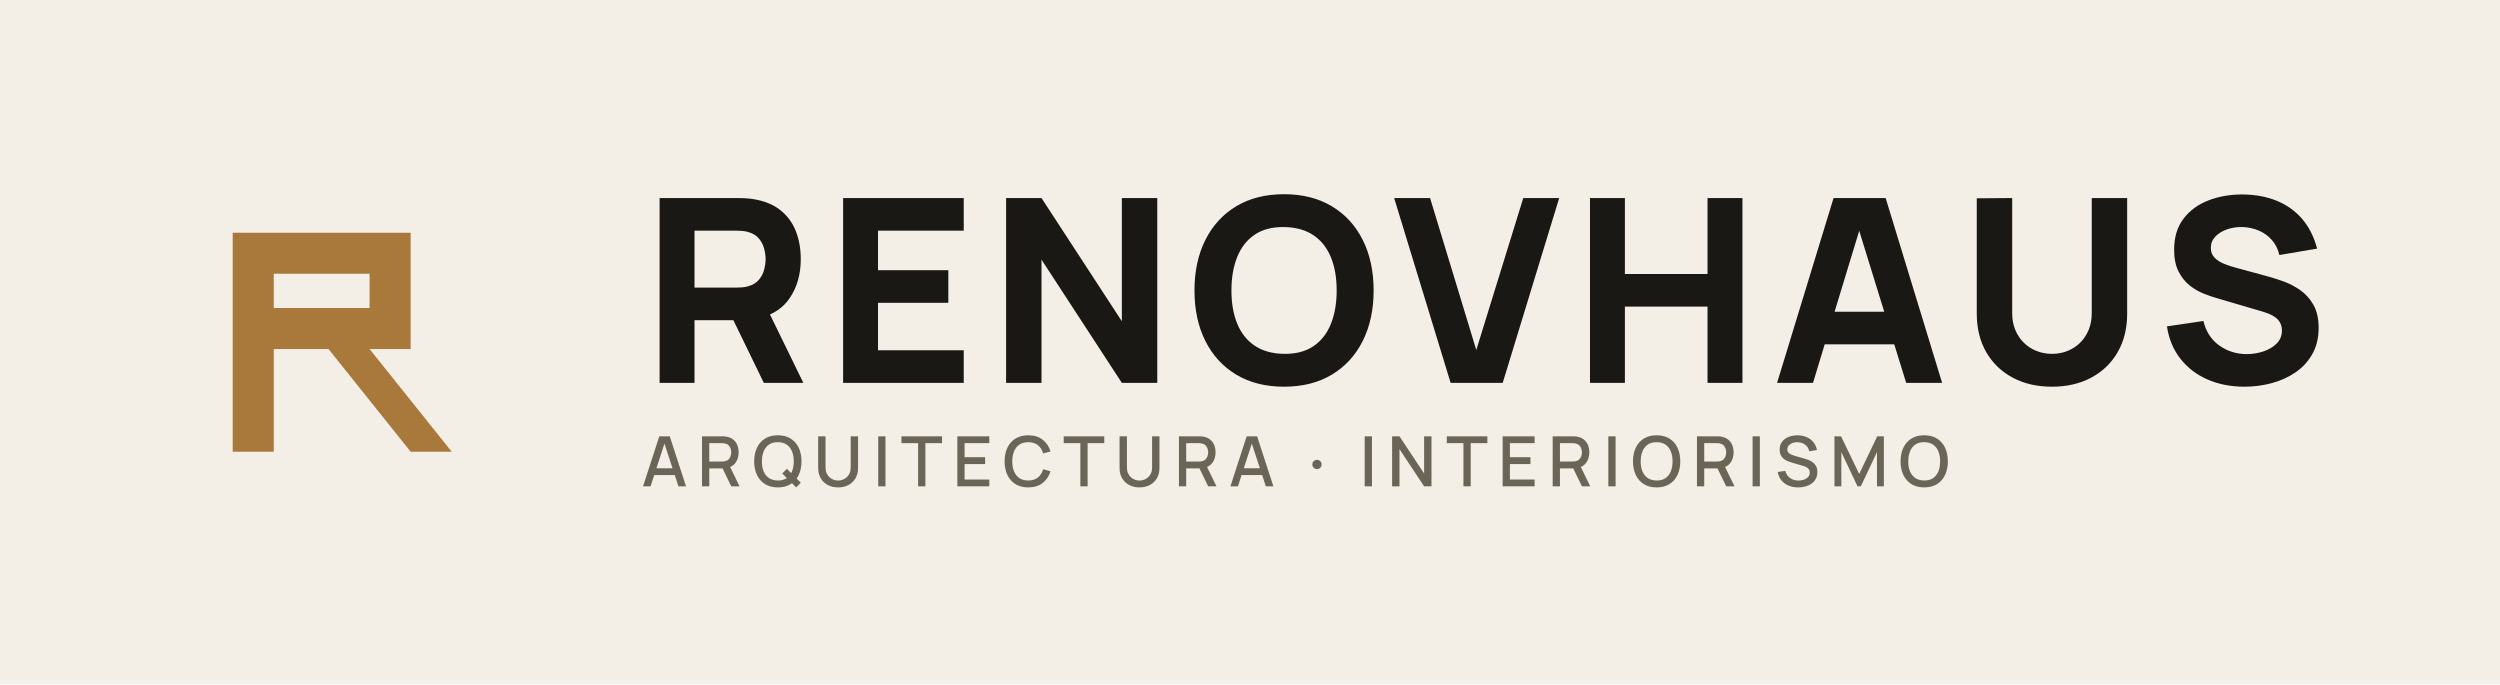
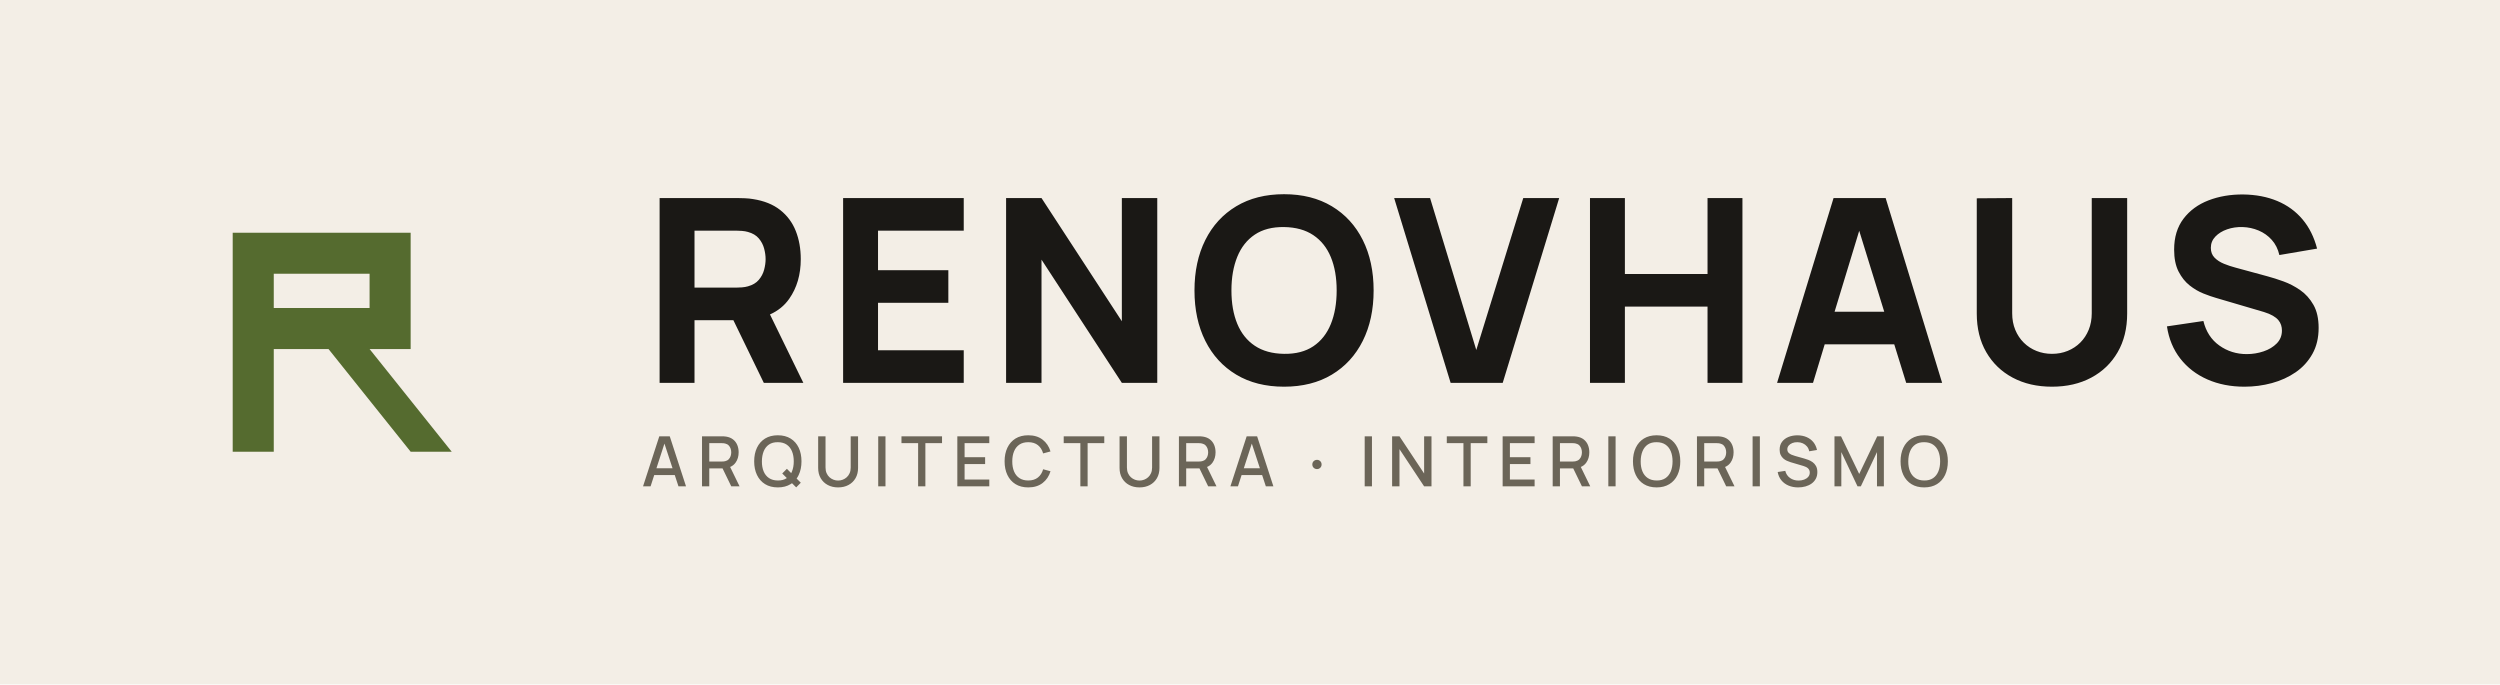
<svg xmlns="http://www.w3.org/2000/svg" viewBox="0 0 467.552 128" role="img" aria-label="RENOVHAUS">
  <rect width="100%" height="100%" fill="#F3EEE6" />
  <g transform="translate(32,32) scale(0.64)">
-     <path d="M18,18 H30 V82 H18 Z M30,18 H70 V30 H30 Z M58,18 H70 V52 H58 Z M30,40 H70 V52 H30 Z M46,52 L58,52 L82,82 L70,82 Z" fill="#A9793B" />
+     <path d="M18,18 H30 V82 H18 Z M30,18 H70 V30 H30 Z M58,18 H70 V52 H58 Z M30,40 H70 V52 H30 Z M46,52 L58,52 L82,82 L70,82 Z" fill="#556B2F" />
  </g>
  <path d="M3.36,0L3.36,-34.56L17.952,-34.56Q18.456,-34.56 19.308,-34.524Q20.16,-34.488 20.832,-34.368Q23.928,-33.888 25.908,-32.328Q27.888,-30.768 28.824,-28.404Q29.76,-26.04 29.76,-23.136Q29.76,-18.792 27.6,-15.72Q26.256,-13.8 24,-12.792L30.24,0L22.848,0L17.16,-11.712L9.888,-11.712L9.888,0ZM9.888,-17.808L17.664,-17.808Q18.168,-17.808 18.768,-17.856Q19.368,-17.904 19.872,-18.048Q21.192,-18.408 21.912,-19.26Q22.632,-20.112 22.908,-21.156Q23.184,-22.2 23.184,-23.136Q23.184,-24.072 22.908,-25.116Q22.632,-26.16 21.912,-27.012Q21.192,-27.864 19.872,-28.224Q19.368,-28.368 18.768,-28.416Q18.168,-28.464 17.664,-28.464L9.888,-28.464Z M37.68,0L37.68,-34.56L60.24,-34.56L60.24,-28.464L44.208,-28.464L44.208,-21.072L57.36,-21.072L57.36,-14.976L44.208,-14.976L44.208,-6.096L60.24,-6.096L60.24,0Z M68.16,0L68.16,-34.56L74.784,-34.56L89.808,-11.52L89.808,-34.56L96.432,-34.56L96.432,0L89.808,0L74.784,-23.04L74.784,0Z M120.144,0.72Q114.96,0.72 111.204,-1.536Q107.448,-3.792 105.42,-7.848Q103.392,-11.904 103.392,-17.28Q103.392,-22.656 105.42,-26.712Q107.448,-30.768 111.204,-33.024Q114.96,-35.28 120.144,-35.28Q125.328,-35.28 129.084,-33.024Q132.84,-30.768 134.868,-26.712Q136.896,-22.656 136.896,-17.28Q136.896,-11.904 134.868,-7.848Q132.84,-3.792 129.084,-1.536Q125.328,0.72 120.144,0.72ZM120.144,-5.424Q123.432,-5.376 125.616,-6.84Q127.8,-8.304 128.892,-10.992Q129.984,-13.68 129.984,-17.28Q129.984,-20.88 128.892,-23.52Q127.8,-26.16 125.616,-27.624Q123.432,-29.088 120.144,-29.136Q116.856,-29.184 114.672,-27.72Q112.488,-26.256 111.396,-23.568Q110.304,-20.88 110.304,-17.28Q110.304,-13.68 111.396,-11.04Q112.488,-8.4 114.672,-6.936Q116.856,-5.472 120.144,-5.424Z M151.296,0L140.736,-34.56L147.456,-34.56L156.096,-6.144L164.88,-34.56L171.6,-34.56L161.04,0Z M177.36,0L177.36,-34.56L183.888,-34.56L183.888,-20.352L199.344,-20.352L199.344,-34.56L205.872,-34.56L205.872,0L199.344,0L199.344,-14.256L183.888,-14.256L183.888,0Z M212.352,0L222.912,-34.56L232.656,-34.56L243.216,0L236.496,0L234.264,-7.2L221.256,-7.2L219.072,0ZM232.392,-13.296L227.712,-28.44L223.104,-13.296Z M263.76,0.72Q259.584,0.72 256.416,-0.972Q253.248,-2.664 251.472,-5.736Q249.696,-8.808 249.696,-12.96L249.696,-34.512L256.32,-34.56L256.32,-13.008Q256.32,-11.304 256.896,-9.912Q257.472,-8.52 258.492,-7.512Q259.512,-6.504 260.868,-5.964Q262.224,-5.424 263.76,-5.424Q265.344,-5.424 266.7,-5.976Q268.056,-6.528 269.064,-7.536Q270.072,-8.544 270.636,-9.936Q271.2,-11.328 271.2,-13.008L271.2,-34.56L277.824,-34.56L277.824,-12.96Q277.824,-8.808 276.048,-5.736Q274.272,-2.664 271.104,-0.972Q267.936,0.72 263.76,0.72Z M299.76,0.72Q295.92,0.72 292.836,-0.636Q289.752,-1.992 287.772,-4.524Q285.792,-7.056 285.264,-10.56L292.08,-11.568Q292.8,-8.592 295.056,-6.984Q297.312,-5.376 300.192,-5.376Q301.8,-5.376 303.312,-5.88Q304.824,-6.384 305.796,-7.368Q306.768,-8.352 306.768,-9.792Q306.768,-10.32 306.612,-10.812Q306.456,-11.304 306.096,-11.736Q305.736,-12.168 305.076,-12.552Q304.416,-12.936 303.408,-13.248L294.432,-15.888Q293.424,-16.176 292.092,-16.704Q290.76,-17.232 289.512,-18.216Q288.264,-19.2 287.436,-20.82Q286.608,-22.44 286.608,-24.912Q286.608,-28.392 288.36,-30.696Q290.112,-33 293.04,-34.128Q295.968,-35.256 299.52,-35.232Q303.096,-35.184 305.904,-34.008Q308.712,-32.832 310.608,-30.588Q312.504,-28.344 313.344,-25.104L306.288,-23.904Q305.904,-25.584 304.872,-26.736Q303.84,-27.888 302.412,-28.488Q300.984,-29.088 299.424,-29.136Q297.888,-29.184 296.532,-28.716Q295.176,-28.248 294.324,-27.36Q293.472,-26.472 293.472,-25.248Q293.472,-24.12 294.168,-23.412Q294.864,-22.704 295.92,-22.272Q296.976,-21.84 298.08,-21.552L304.08,-19.92Q305.424,-19.56 307.056,-18.972Q308.688,-18.384 310.188,-17.34Q311.688,-16.296 312.66,-14.592Q313.632,-12.888 313.632,-10.272Q313.632,-7.488 312.468,-5.412Q311.304,-3.336 309.336,-1.98Q307.368,-0.624 304.884,0.048Q302.4,0.72 299.76,0.72Z" fill="#1A1815" transform="translate(120,71.6)" />
  <path d="M0.26,0L3.302,-9.36L5.259,-9.36L8.301,0L6.89,0L6.195,-2.112L2.353,-2.112L1.67,0ZM5.778,-3.386L4.264,-8.001L2.769,-3.386Z M11.291,0L11.291,-9.36L15.074,-9.36Q15.21,-9.36 15.412,-9.35Q15.613,-9.34 15.795,-9.308Q16.575,-9.184 17.098,-8.775Q17.621,-8.365 17.882,-7.741Q18.142,-7.117 18.142,-6.363Q18.142,-5.245 17.569,-4.439Q17.186,-3.893 16.549,-3.627L18.317,0L16.764,0L15.132,-3.36L12.649,-3.36L12.649,0ZM12.649,-4.647L15.022,-4.647Q15.151,-4.647 15.311,-4.66Q15.47,-4.673 15.613,-4.706Q16.029,-4.803 16.282,-5.067Q16.536,-5.33 16.647,-5.674Q16.757,-6.019 16.757,-6.363Q16.757,-6.708 16.647,-7.049Q16.536,-7.39 16.282,-7.654Q16.029,-7.917 15.613,-8.014Q15.47,-8.053 15.311,-8.066Q15.151,-8.079 15.022,-8.079L12.649,-8.079Z M28.906,0.189L28.119,-0.591Q27.996,-0.5 27.866,-0.422Q26.871,0.195 25.474,0.195Q24.069,0.195 23.082,-0.419Q22.094,-1.033 21.57,-2.132Q21.047,-3.23 21.047,-4.68Q21.047,-6.129 21.57,-7.228Q22.094,-8.326 23.082,-8.941Q24.069,-9.555 25.474,-9.555Q26.871,-9.555 27.862,-8.941Q28.854,-8.326 29.374,-7.228Q29.894,-6.129 29.894,-4.68Q29.894,-3.23 29.374,-2.132Q29.205,-1.774 28.984,-1.462L29.764,-0.682ZM25.474,-1.098Q26.468,-1.085 27.131,-1.54Q27.138,-1.547 27.151,-1.553L26.293,-2.411L27.164,-3.282L27.97,-2.476Q28.048,-2.632 28.119,-2.801Q28.45,-3.607 28.45,-4.68Q28.45,-5.752 28.119,-6.555Q27.788,-7.358 27.128,-7.806Q26.468,-8.255 25.474,-8.261Q24.479,-8.274 23.819,-7.826Q23.16,-7.377 22.828,-6.565Q22.497,-5.752 22.49,-4.68Q22.484,-3.607 22.815,-2.805Q23.147,-2.002 23.813,-1.553Q24.479,-1.105 25.474,-1.098Z M36.744,0.195Q35.646,0.195 34.804,-0.257Q33.963,-0.708 33.488,-1.524Q33.013,-2.34 33.013,-3.445L33.013,-9.353L34.391,-9.36L34.391,-3.516Q34.391,-2.918 34.593,-2.463Q34.795,-2.008 35.132,-1.703Q35.47,-1.397 35.89,-1.241Q36.309,-1.085 36.744,-1.085Q37.186,-1.085 37.606,-1.245Q38.025,-1.404 38.363,-1.709Q38.701,-2.015 38.899,-2.47Q39.098,-2.925 39.098,-3.516L39.098,-9.36L40.476,-9.36L40.476,-3.445Q40.476,-2.346 40.001,-1.527Q39.527,-0.708 38.685,-0.257Q37.843,0.195 36.744,0.195Z M44.246,0L44.246,-9.36L45.604,-9.36L45.604,0Z M51.707,0L51.707,-8.079L48.594,-8.079L48.594,-9.36L56.18,-9.36L56.18,-8.079L53.066,-8.079L53.066,0Z M59.04,0L59.04,-9.36L65.019,-9.36L65.019,-8.079L60.398,-8.079L60.398,-5.453L64.239,-5.453L64.239,-4.173L60.398,-4.173L60.398,-1.28L65.019,-1.28L65.019,0Z M72.306,0.195Q70.902,0.195 69.914,-0.419Q68.926,-1.033 68.403,-2.132Q67.88,-3.23 67.88,-4.68Q67.88,-6.129 68.403,-7.228Q68.926,-8.326 69.914,-8.941Q70.902,-9.555 72.306,-9.555Q73.925,-9.555 74.987,-8.736Q76.05,-7.917 76.466,-6.532L75.088,-6.162Q74.815,-7.143 74.116,-7.702Q73.417,-8.261 72.306,-8.261Q71.312,-8.261 70.649,-7.813Q69.985,-7.364 69.651,-6.558Q69.316,-5.752 69.316,-4.68Q69.309,-3.607 69.644,-2.801Q69.979,-1.995 70.645,-1.547Q71.312,-1.098 72.306,-1.098Q73.417,-1.098 74.116,-1.661Q74.815,-2.223 75.088,-3.198L76.466,-2.827Q76.05,-1.443 74.987,-0.624Q73.925,0.195 72.306,0.195Z M82.05,0L82.05,-8.079L78.936,-8.079L78.936,-9.36L86.522,-9.36L86.522,-8.079L83.408,-8.079L83.408,0Z M93.113,0.195Q92.014,0.195 91.172,-0.257Q90.33,-0.708 89.856,-1.524Q89.381,-2.34 89.381,-3.445L89.381,-9.353L90.759,-9.36L90.759,-3.516Q90.759,-2.918 90.961,-2.463Q91.163,-2.008 91.5,-1.703Q91.839,-1.397 92.258,-1.241Q92.677,-1.085 93.113,-1.085Q93.554,-1.085 93.974,-1.245Q94.393,-1.404 94.731,-1.709Q95.069,-2.015 95.267,-2.47Q95.465,-2.925 95.465,-3.516L95.465,-9.36L96.843,-9.36L96.843,-3.445Q96.843,-2.346 96.369,-1.527Q95.895,-0.708 95.053,-0.257Q94.211,0.195 93.113,0.195Z M100.483,0L100.483,-9.36L104.267,-9.36Q104.403,-9.36 104.605,-9.35Q104.806,-9.34 104.988,-9.308Q105.768,-9.184 106.291,-8.775Q106.815,-8.365 107.075,-7.741Q107.334,-7.117 107.334,-6.363Q107.334,-5.245 106.762,-4.439Q106.379,-3.893 105.742,-3.627L107.51,0L105.956,0L104.325,-3.36L101.842,-3.36L101.842,0ZM101.842,-4.647L104.215,-4.647Q104.345,-4.647 104.504,-4.66Q104.663,-4.673 104.806,-4.706Q105.222,-4.803 105.476,-5.067Q105.729,-5.33 105.84,-5.674Q105.95,-6.019 105.95,-6.363Q105.95,-6.708 105.84,-7.049Q105.729,-7.39 105.476,-7.654Q105.222,-7.917 104.806,-8.014Q104.663,-8.053 104.504,-8.066Q104.345,-8.079 104.215,-8.079L101.842,-8.079Z M110.11,0L113.152,-9.36L115.108,-9.36L118.151,0L116.74,0L116.045,-2.112L112.203,-2.112L111.521,0ZM115.628,-3.386L114.114,-8.001L112.619,-3.386Z M126.321,-3.23Q125.944,-3.23 125.687,-3.477Q125.431,-3.724 125.431,-4.095Q125.431,-4.472 125.687,-4.716Q125.944,-4.959 126.321,-4.959Q126.659,-4.959 126.913,-4.716Q127.166,-4.472 127.166,-4.095Q127.166,-3.724 126.913,-3.477Q126.659,-3.23 126.321,-3.23Z M135.226,0L135.226,-9.36L136.585,-9.36L136.585,0Z M140.354,0L140.354,-9.36L141.733,-9.36L146.341,-2.405L146.341,-9.36L147.719,-9.36L147.719,0L146.341,0L141.733,-6.961L141.733,0Z M153.693,0L153.693,-8.079L150.579,-8.079L150.579,-9.36L158.164,-9.36L158.164,-8.079L155.051,-8.079L155.051,0Z M161.025,0L161.025,-9.36L167.004,-9.36L167.004,-8.079L162.383,-8.079L162.383,-5.453L166.224,-5.453L166.224,-4.173L162.383,-4.173L162.383,-1.28L167.004,-1.28L167.004,0Z M170.384,0L170.384,-9.36L174.168,-9.36Q174.304,-9.36 174.505,-9.35Q174.707,-9.34 174.889,-9.308Q175.669,-9.184 176.192,-8.775Q176.715,-8.365 176.975,-7.741Q177.235,-7.117 177.235,-6.363Q177.235,-5.245 176.663,-4.439Q176.28,-3.893 175.643,-3.627L177.411,0L175.858,0L174.226,-3.36L171.743,-3.36L171.743,0ZM171.743,-4.647L174.115,-4.647Q174.245,-4.647 174.405,-4.66Q174.564,-4.673 174.707,-4.706Q175.123,-4.803 175.376,-5.067Q175.63,-5.33 175.74,-5.674Q175.851,-6.019 175.851,-6.363Q175.851,-6.708 175.74,-7.049Q175.63,-7.39 175.376,-7.654Q175.123,-7.917 174.707,-8.014Q174.564,-8.053 174.405,-8.066Q174.245,-8.079 174.115,-8.079L171.743,-8.079Z M180.791,0L180.791,-9.36L182.15,-9.36L182.15,0Z M189.826,0.195Q188.422,0.195 187.434,-0.419Q186.446,-1.033 185.923,-2.132Q185.399,-3.23 185.399,-4.68Q185.399,-6.129 185.923,-7.228Q186.446,-8.326 187.434,-8.941Q188.422,-9.555 189.826,-9.555Q191.223,-9.555 192.215,-8.941Q193.206,-8.326 193.726,-7.228Q194.246,-6.129 194.246,-4.68Q194.246,-3.23 193.726,-2.132Q193.206,-1.033 192.215,-0.419Q191.223,0.195 189.826,0.195ZM189.826,-1.098Q190.82,-1.085 191.48,-1.537Q192.14,-1.989 192.471,-2.798Q192.803,-3.607 192.803,-4.68Q192.803,-5.752 192.471,-6.555Q192.14,-7.358 191.48,-7.806Q190.82,-8.255 189.826,-8.261Q188.831,-8.274 188.172,-7.826Q187.512,-7.377 187.18,-6.565Q186.849,-5.752 186.842,-4.68Q186.836,-3.607 187.167,-2.805Q187.499,-2.002 188.165,-1.553Q188.831,-1.105 189.826,-1.098Z M197.366,0L197.366,-9.36L201.149,-9.36Q201.285,-9.36 201.487,-9.35Q201.688,-9.34 201.87,-9.308Q202.65,-9.184 203.174,-8.775Q203.697,-8.365 203.957,-7.741Q204.217,-7.117 204.217,-6.363Q204.217,-5.245 203.645,-4.439Q203.261,-3.893 202.624,-3.627L204.392,0L202.839,0L201.207,-3.36L198.724,-3.36L198.724,0ZM198.724,-4.647L201.097,-4.647Q201.227,-4.647 201.386,-4.66Q201.545,-4.673 201.688,-4.706Q202.104,-4.803 202.358,-5.067Q202.611,-5.33 202.722,-5.674Q202.832,-6.019 202.832,-6.363Q202.832,-6.708 202.722,-7.049Q202.611,-7.39 202.358,-7.654Q202.104,-7.917 201.688,-8.014Q201.545,-8.053 201.386,-8.066Q201.227,-8.079 201.097,-8.079L198.724,-8.079Z M207.772,0L207.772,-9.36L209.131,-9.36L209.131,0Z M216.294,0.195Q215.286,0.195 214.477,-0.153Q213.668,-0.5 213.145,-1.147Q212.621,-1.794 212.465,-2.684L213.882,-2.899Q214.097,-2.041 214.779,-1.563Q215.462,-1.085 216.372,-1.085Q216.937,-1.085 217.412,-1.264Q217.886,-1.443 218.176,-1.778Q218.465,-2.112 218.465,-2.58Q218.465,-2.834 218.377,-3.029Q218.289,-3.224 218.137,-3.37Q217.984,-3.516 217.766,-3.624Q217.548,-3.731 217.288,-3.809L214.89,-4.517Q214.539,-4.621 214.175,-4.787Q213.811,-4.953 213.509,-5.223Q213.206,-5.492 213.018,-5.892Q212.829,-6.292 212.829,-6.864Q212.829,-7.728 213.275,-8.33Q213.72,-8.931 214.48,-9.24Q215.241,-9.548 216.183,-9.548Q217.132,-9.535 217.883,-9.21Q218.634,-8.885 219.131,-8.278Q219.628,-7.67 219.817,-6.805L218.361,-6.558Q218.263,-7.085 217.945,-7.465Q217.626,-7.845 217.165,-8.05Q216.703,-8.255 216.164,-8.261Q215.644,-8.274 215.212,-8.105Q214.779,-7.936 214.523,-7.631Q214.266,-7.325 214.266,-6.929Q214.266,-6.539 214.493,-6.298Q214.721,-6.058 215.056,-5.918Q215.39,-5.778 215.722,-5.687L217.451,-5.2Q217.776,-5.109 218.189,-4.956Q218.601,-4.803 218.988,-4.53Q219.375,-4.257 219.628,-3.806Q219.882,-3.354 219.882,-2.671Q219.882,-1.963 219.596,-1.427Q219.31,-0.89 218.813,-0.53Q218.315,-0.169 217.665,0.013Q217.015,0.195 216.294,0.195Z M223.086,0L223.086,-9.36L224.315,-9.36L227.708,-2.32L231.081,-9.36L232.323,-9.36L232.323,-0.006L231.036,-0.006L231.036,-6.409L228.013,0L227.396,0L224.367,-6.409L224.367,0Z M239.869,0.195Q238.465,0.195 237.477,-0.419Q236.489,-1.033 235.966,-2.132Q235.443,-3.23 235.443,-4.68Q235.443,-6.129 235.966,-7.228Q236.489,-8.326 237.477,-8.941Q238.465,-9.555 239.869,-9.555Q241.267,-9.555 242.258,-8.941Q243.249,-8.326 243.769,-7.228Q244.289,-6.129 244.289,-4.68Q244.289,-3.23 243.769,-2.132Q243.249,-1.033 242.258,-0.419Q241.267,0.195 239.869,0.195ZM239.869,-1.098Q240.864,-1.085 241.524,-1.537Q242.183,-1.989 242.515,-2.798Q242.846,-3.607 242.846,-4.68Q242.846,-5.752 242.515,-6.555Q242.183,-7.358 241.524,-7.806Q240.864,-8.255 239.869,-8.261Q238.875,-8.274 238.215,-7.826Q237.555,-7.377 237.224,-6.565Q236.892,-5.752 236.886,-4.68Q236.879,-3.607 237.211,-2.805Q237.542,-2.002 238.209,-1.553Q238.875,-1.105 239.869,-1.098Z" fill="#6B6558" transform="translate(120,90.96)" />
</svg>
